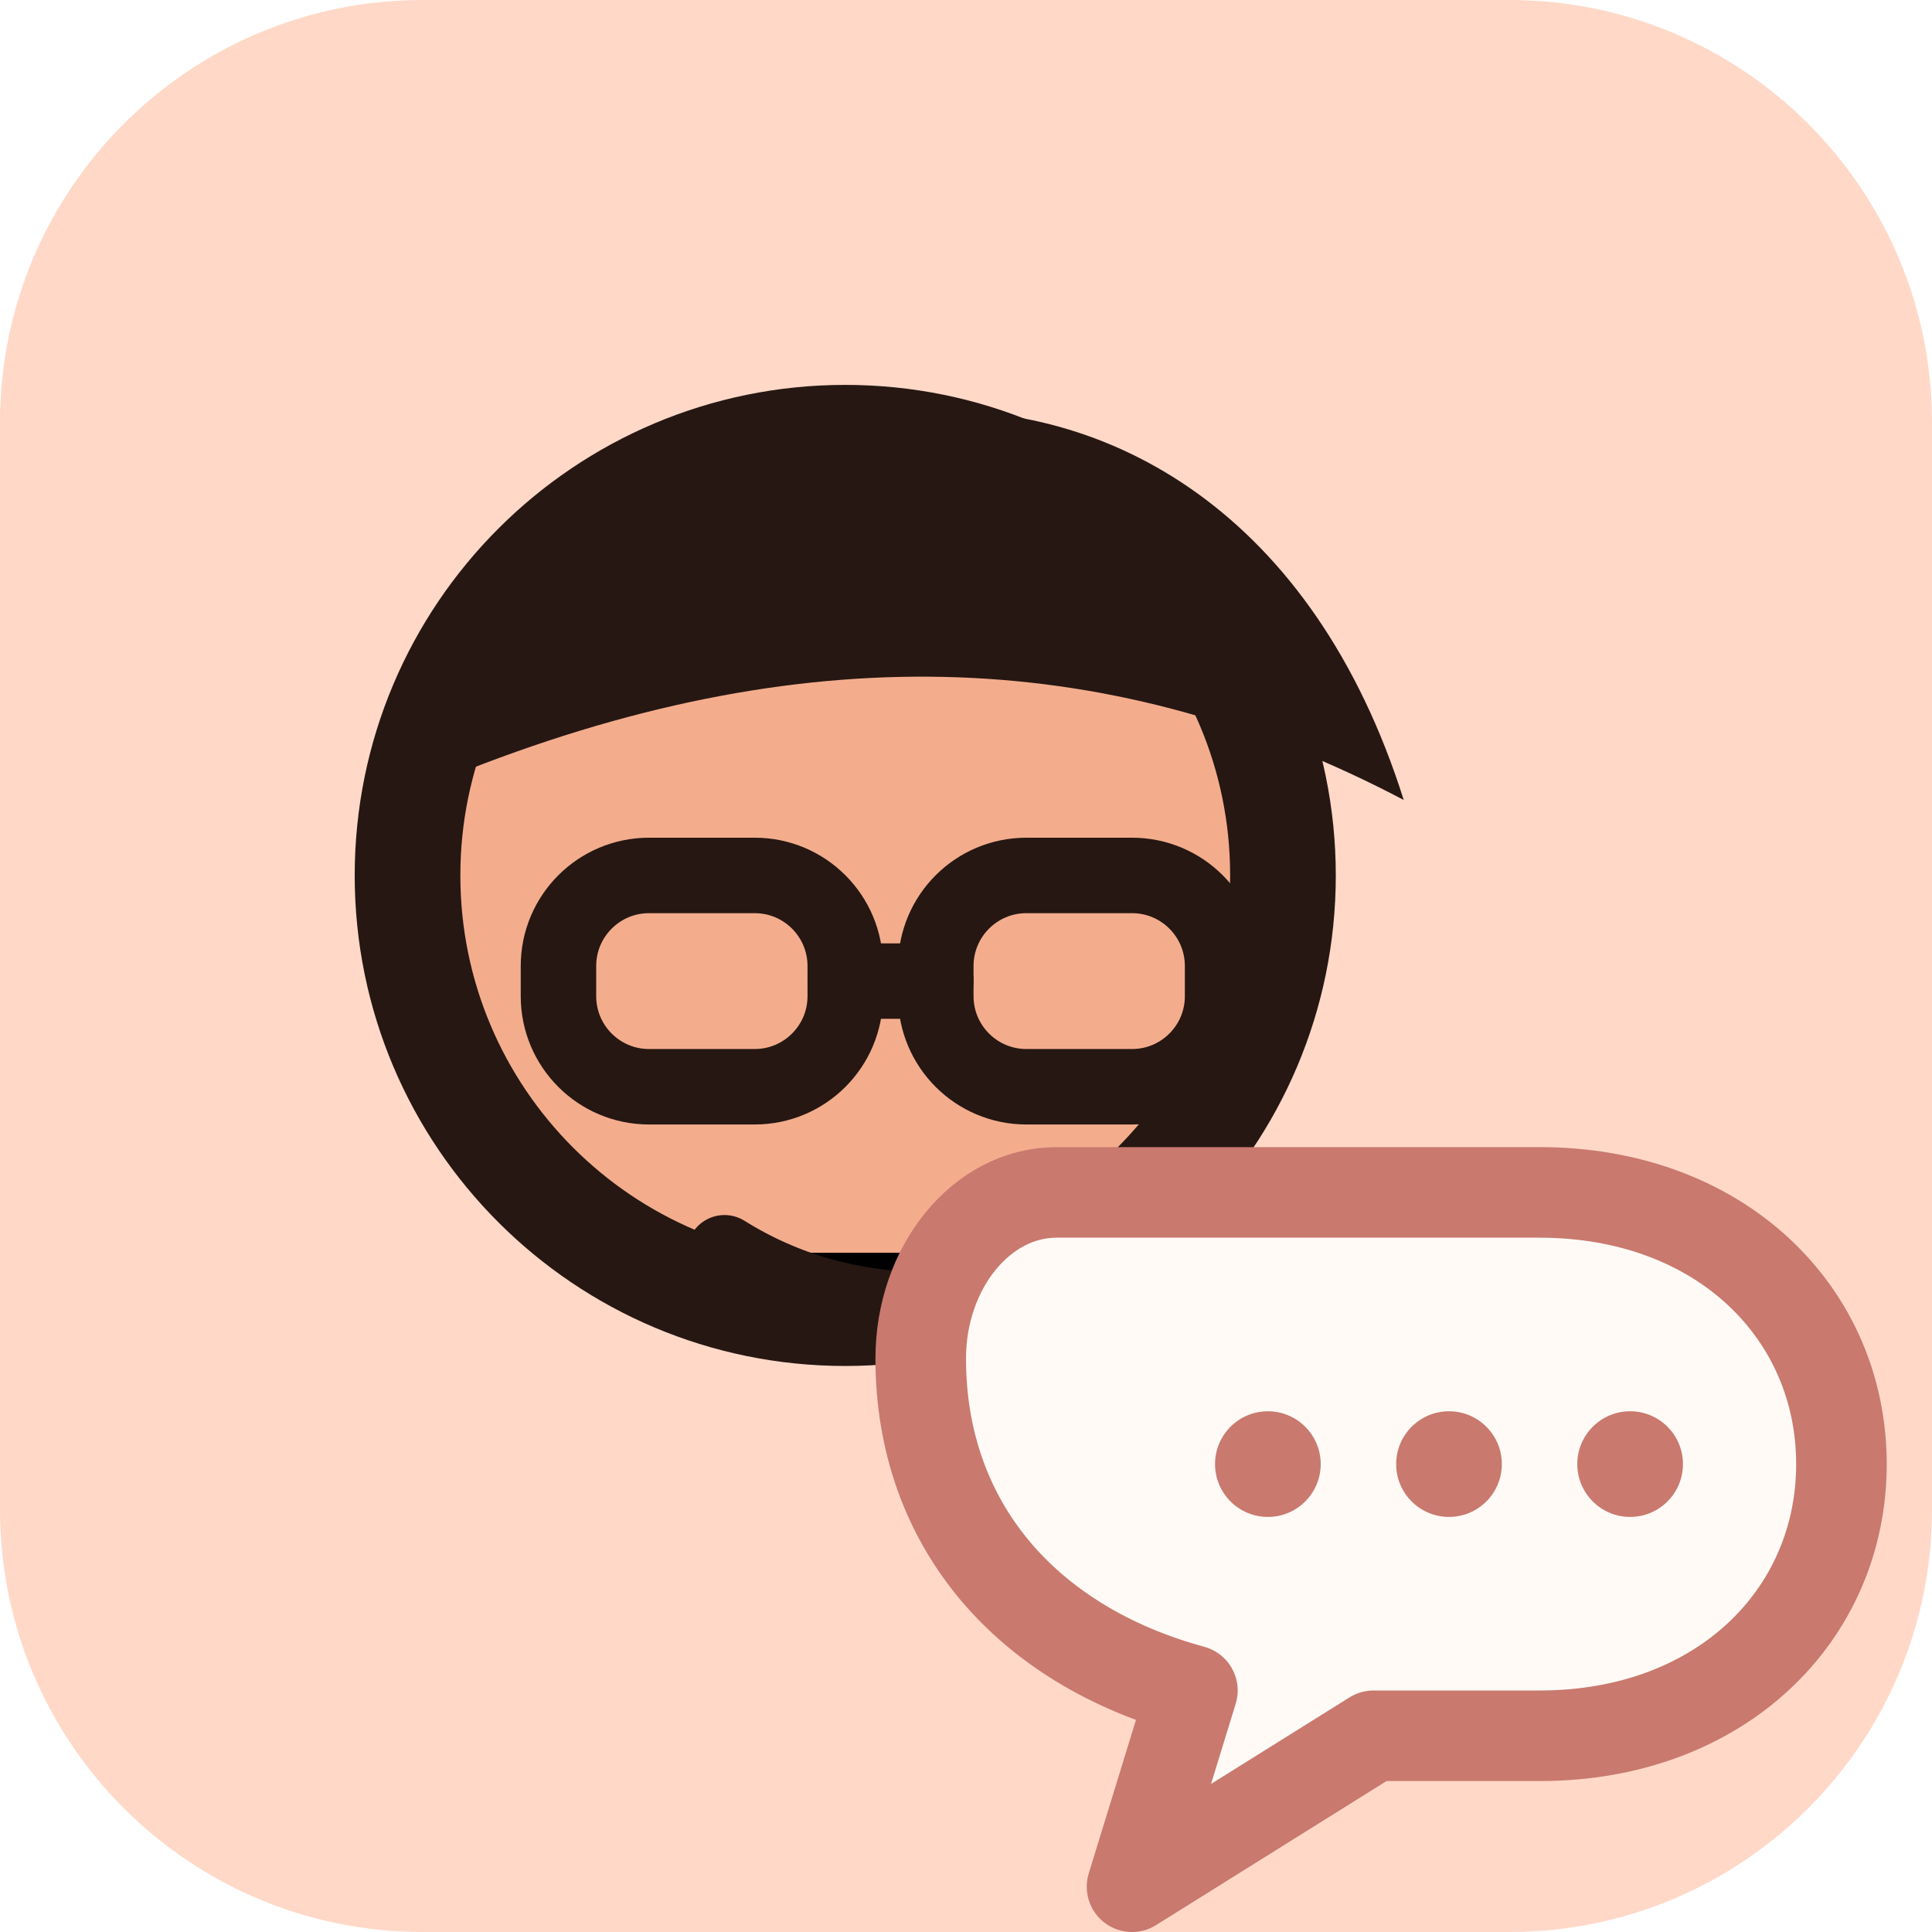
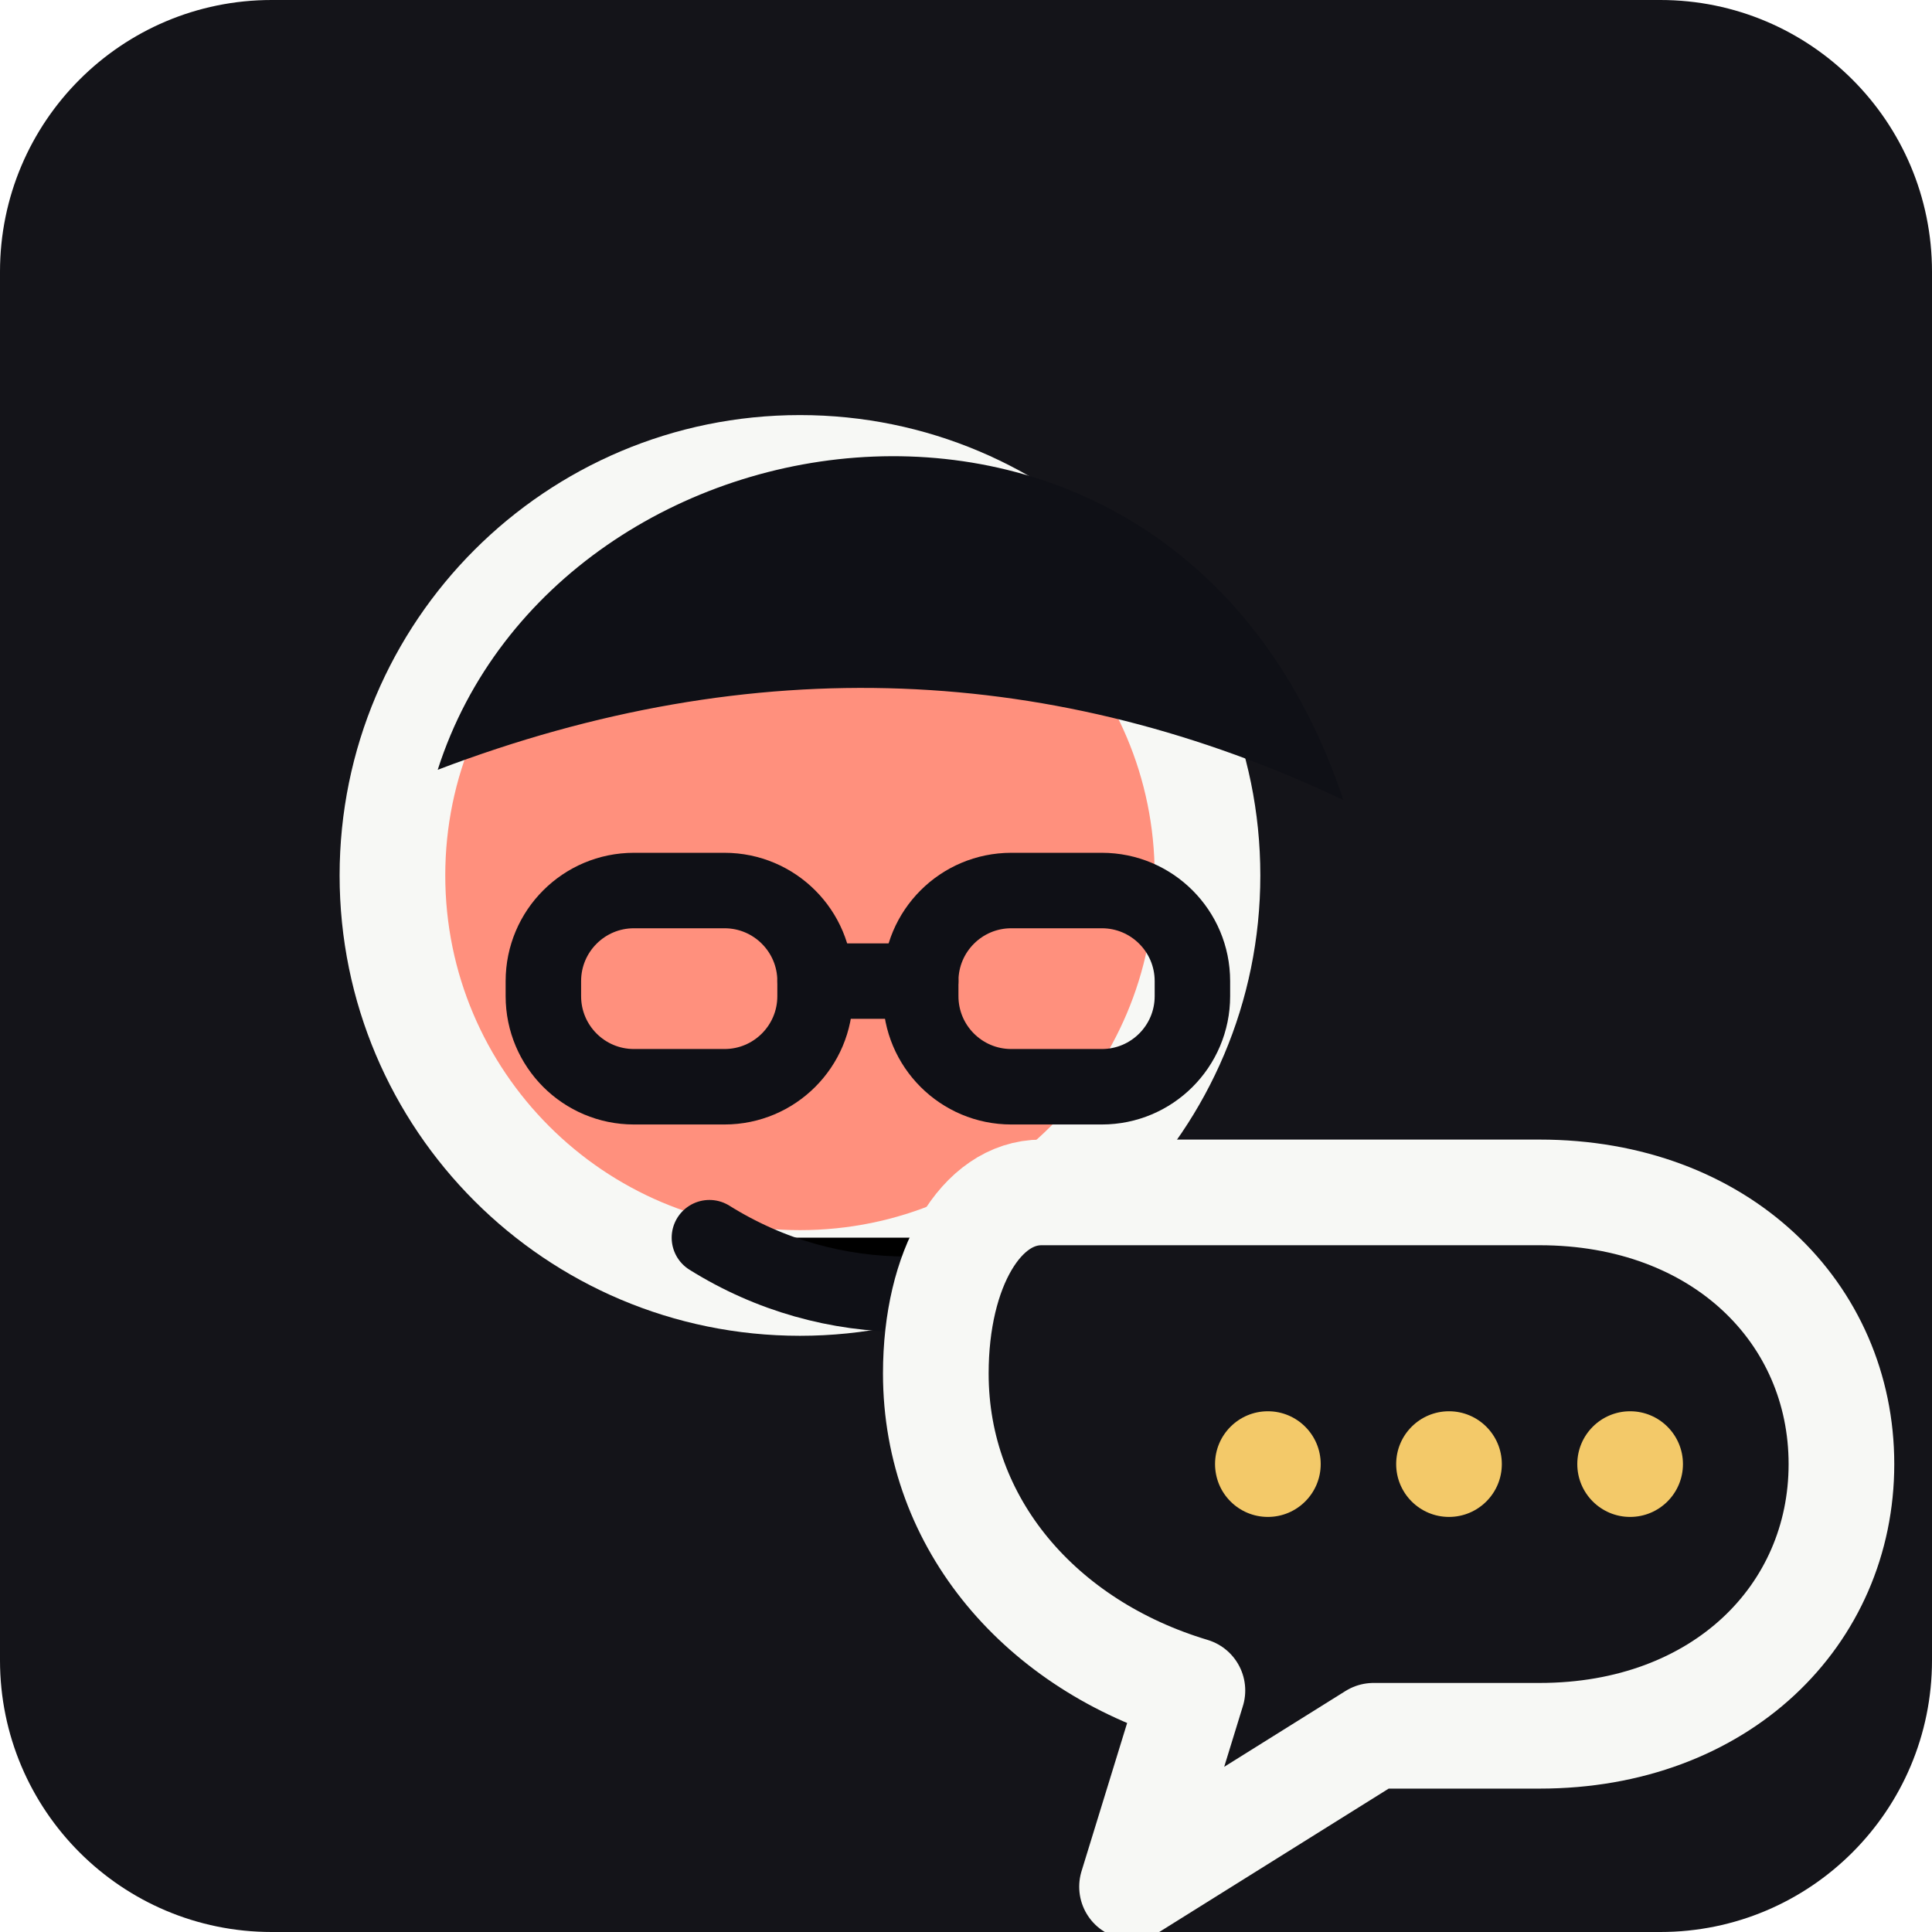
- <svg xmlns="http://www.w3.org/2000/svg" viewBox="0 0 128 128" role="img" aria-label="Talk">
-   <rect width="128" height="128" rx="28" fill="#ffd8c8" />
-   <circle cx="56" cy="58" r="29" fill="#f3ad8d" stroke="#261712" stroke-width="7" />
-   <path d="M31 51c8-28 50-36 62 2-19-10-39-11-62-2Z" fill="#261712" />
-   <rect x="37" y="58" width="19" height="14" rx="6" fill="none" stroke="#261712" stroke-width="5" />
-   <rect x="62" y="58" width="19" height="14" rx="6" fill="none" stroke="#261712" stroke-width="5" />
-   <path d="M56 65h6M48 83c8 5 18 5 27 0" stroke="#261712" stroke-width="5" stroke-linecap="round" />
-   <path d="M70 79h32c12 0 20 8 20 18s-8 18-20 18H91l-16 10 4-13c-11-3-18-11-18-22 0-6 4-11 9-11Z" fill="#fffaf6" stroke="#c9796e" stroke-width="6" stroke-linejoin="round" />
-   <circle cx="84" cy="97" r="3.5" fill="#c9796e" />
-   <circle cx="96" cy="97" r="3.5" fill="#c9796e" />
-   <circle cx="108" cy="97" r="3.5" fill="#c9796e" />
+ <svg xmlns="http://www.w3.org/2000/svg" viewBox="0 0 128 128" role="img" aria-label="Talk icon">
+   <rect width="128" height="128" rx="18" fill="#141419" />
+   <circle cx="53" cy="58" r="27" fill="#ff907d" stroke="#f7f8f5" stroke-width="7" />
+   <path d="M29 51c8-25 49-31 60 2-19-9-39-10-60-2Z" fill="#0f1016" />
+   <rect x="36" y="59" width="18" height="13" rx="6" fill="none" stroke="#0f1016" stroke-width="5" />
+   <rect x="61" y="59" width="18" height="13" rx="6" fill="none" stroke="#0f1016" stroke-width="5" />
+   <path d="M54 65h7M47 82c8 5 18 5 27 0" stroke="#0f1016" stroke-width="5" stroke-linecap="round" />
+   <path d="M69 79h33c12 0 20 8 20 18s-8 18-20 18H91l-16 10 4-13c-10-3-17-11-17-21 0-7 3-12 7-12Z" fill="#141419" stroke="#f7f8f5" stroke-width="7" stroke-linejoin="round" />
+   <circle cx="84" cy="97" r="3.5" fill="#f3c969" />
+   <circle cx="96" cy="97" r="3.5" fill="#f3c969" />
+   <circle cx="108" cy="97" r="3.5" fill="#f3c969" />
</svg>
